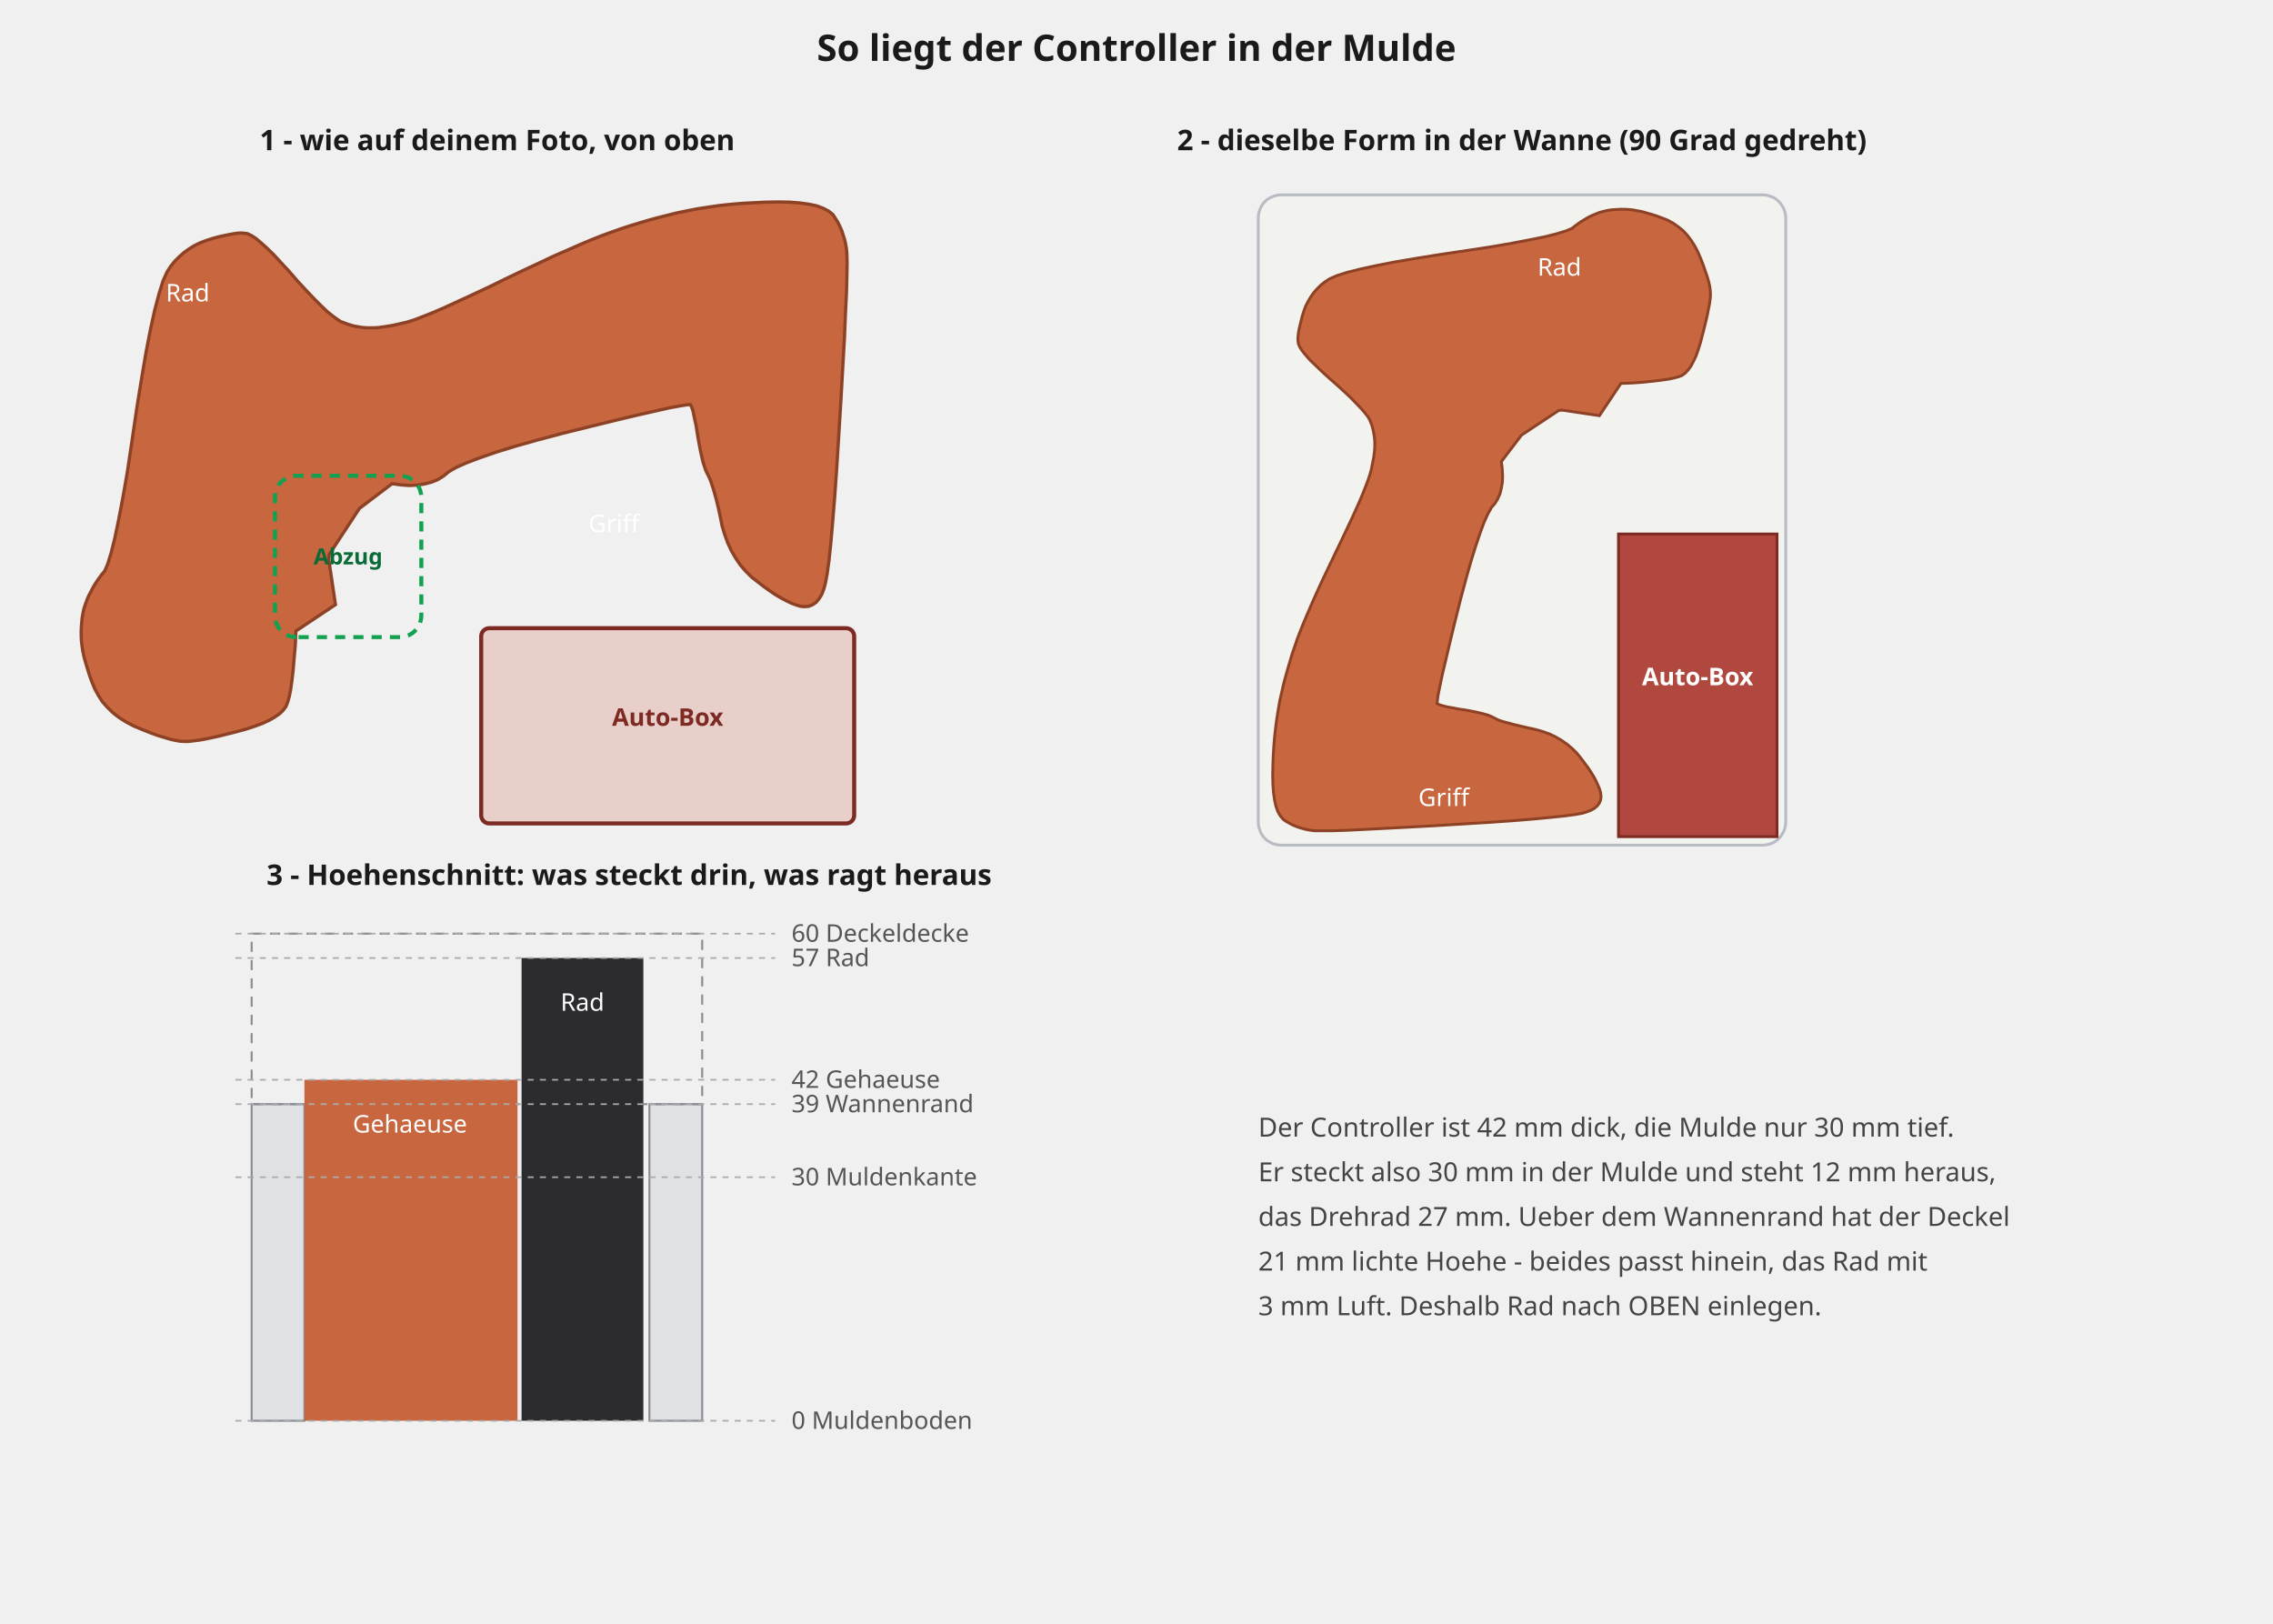
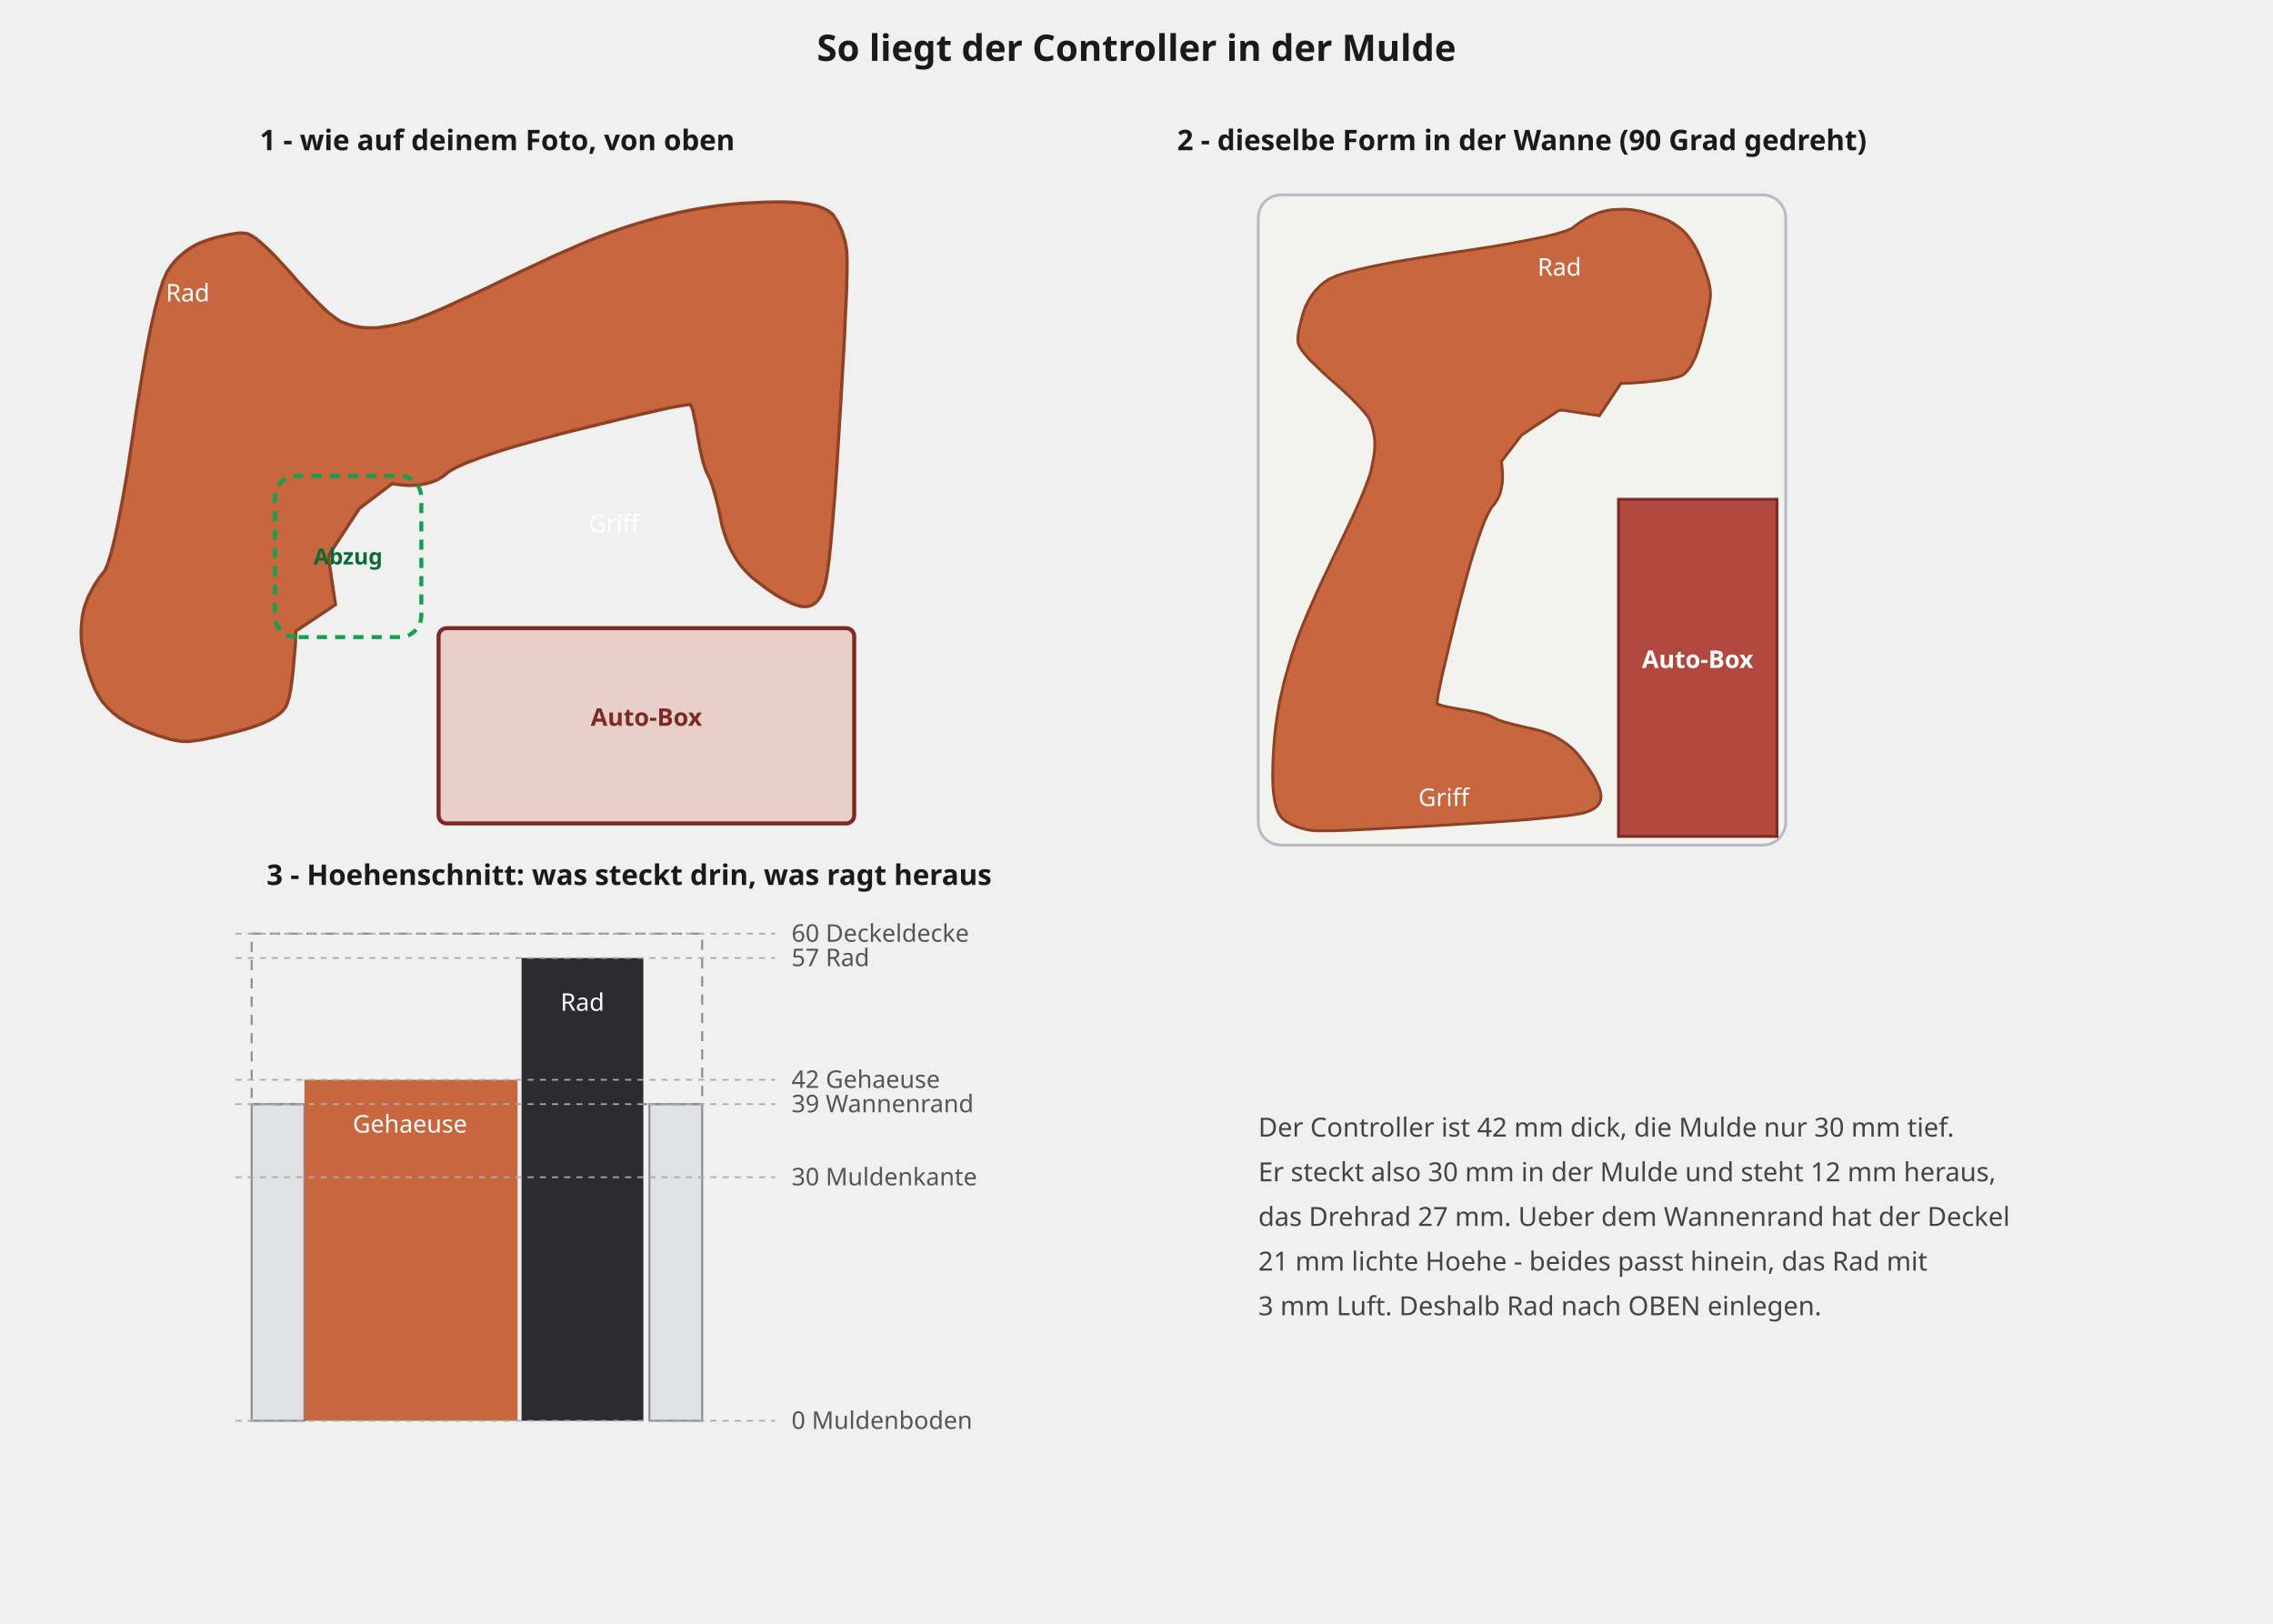
<svg xmlns="http://www.w3.org/2000/svg" width="1120" height="800" viewBox="0 0 1120 800">
  <rect width="100%%" height="100%%" fill="#fbfbfa" />
  <text x="560" y="30" font-family="sans-serif" font-size="18" font-weight="600" text-anchor="middle" fill="#1a1a1a">So liegt der Controller in der Mulde</text>
  <polygon points="389.2,99.6 394.2,100.0 398.6,100.6 402.4,101.4 405.6,102.6 408.3,104.0 410.4,105.7 411.7,107.7 412.9,109.6 413.9,111.7 414.8,113.7 415.5,115.9 416.2,118.1 416.7,120.4 417.1,122.7 417.3,125.2 417.4,129.6 417.3,135.8 417.1,144.1 416.6,154.2 416.1,166.4 415.3,180.4 414.4,196.4 413.3,214.4 412.3,230.5 411.3,244.7 410.3,257.0 409.4,267.4 408.5,275.9 407.6,282.6 406.7,287.4 405.9,290.3 404.9,292.9 403.6,295.0 402.2,296.7 400.5,297.9 398.6,298.7 396.5,298.9 394.3,298.7 392.1,298.0 389.7,297.1 387.3,295.9 384.8,294.6 382.1,293.0 379.3,291.1 376.5,289.1 373.5,286.8 370.3,284.3 367.4,281.4 364.8,278.4 362.5,275.0 360.4,271.4 358.6,267.5 357.1,263.4 355.8,259.1 354.9,254.5 354.0,250.4 353.1,246.7 352.2,243.4 351.4,240.6 350.6,238.2 349.9,236.2 349.2,234.7 347.8,231.9 347.2,230.1 346.5,228.0 345.9,225.5 345.3,222.8 344.7,219.8 344.1,216.5 343.5,212.9 343.0,209.7 342.4,207.0 341.9,204.6 341.5,202.6 341.0,201.1 340.3,199.4 338.7,199.4 335.0,200.0 329.6,201.0 322.5,202.6 313.7,204.6 303.2,207.1 291.0,210.1 277.2,213.5 264.8,216.8 253.8,219.9 244.4,222.8 236.3,225.6 229.7,228.1 224.6,230.4 221.0,232.5 218.6,234.5 215.9,236.2 212.8,237.5 209.4,238.4 205.7,239.0 201.7,239.2 197.4,238.9 193.2,238.3 177.1,250.5 162.2,273.2 162.0,275.7 165.3,297.9 145.8,310.9 145.5,318.0 144.9,324.7 144.4,330.6 143.8,335.6 143.2,339.9 142.5,343.4 141.7,346.1 140.9,348.1 139.5,350.0 137.6,351.8 135.2,353.4 132.4,355.0 129.1,356.5 125.3,357.9 121.0,359.3 116.2,360.6 111.8,361.7 107.8,362.7 104.1,363.5 100.8,364.2 97.9,364.7 95.3,365.0 93.0,365.3 91.1,365.3 88.9,365.2 86.5,364.8 83.8,364.2 80.8,363.3 77.5,362.3 74.0,361.0 70.2,359.5 66.1,357.8 62.3,355.8 58.9,353.7 55.8,351.3 53.0,348.6 50.5,345.8 48.5,342.7 46.7,339.4 45.3,336.0 44.1,332.7 43.1,329.5 42.2,326.5 41.4,323.6 40.8,320.8 40.4,318.1 40.1,315.6 40.0,313.1 40.0,310.8 40.1,308.5 40.3,306.3 40.5,304.2 40.9,302.1 41.3,300.1 41.9,298.2 42.6,296.3 43.3,294.4 44.2,292.6 45.2,290.7 46.2,288.8 47.4,286.9 48.7,285.0 50.1,283.1 51.6,281.3 53.1,277.8 54.8,272.3 56.6,265.0 58.5,255.9 60.6,244.9 62.8,232.2 65.0,217.5 67.4,201.1 69.8,186.3 72.0,173.3 74.2,162.0 76.3,152.5 78.4,144.6 80.3,138.5 82.3,134.0 84.1,131.2 86.1,128.7 88.3,126.5 90.7,124.4 93.2,122.6 95.8,121.0 98.7,119.6 101.6,118.5 104.7,117.5 107.6,116.7 110.3,116.1 112.7,115.6 114.9,115.2 116.9,114.9 118.7,114.8 120.4,114.9 121.9,115.1 123.8,116.0 126.0,117.4 128.5,119.5 131.4,122.1 134.7,125.3 138.3,129.2 142.4,133.6 146.8,138.7 150.9,143.1 154.7,147.1 158.0,150.4 161.0,153.3 163.7,155.5 166.0,157.2 167.8,158.4 169.4,159.0 171.0,159.6 172.6,160.1 174.2,160.6 175.9,160.9 177.5,161.2 179.2,161.4 180.9,161.5 182.6,161.5 184.4,161.5 186.4,161.4 188.5,161.1 190.6,160.8 193.0,160.4 195.4,159.9 198.0,159.3 200.6,158.7 204.1,157.6 208.3,156.0 213.3,154.0 219.1,151.5 225.6,148.5 233.0,145.1 241.1,141.3 249.9,137.0 258.3,133.0 266.0,129.4 273.2,126.0 279.9,123.1 286.0,120.4 291.5,118.1 296.5,116.1 300.9,114.5 305.4,112.9 309.9,111.4 314.5,110.0 319.2,108.6 323.9,107.3 328.7,106.1 333.5,104.9 338.4,103.9 343.5,102.9 348.7,102.1 354.1,101.3 359.7,100.7 365.4,100.2 371.3,99.9 377.3,99.6 383.5,99.5" fill="#c8663f" stroke="#8d4225" stroke-width="1.6" />
  <text x="245.0" y="74.0" font-family="sans-serif" font-size="14" text-anchor="middle" fill="#1a1a1a" font-weight="600">1 - wie auf deinem Foto, von oben</text>
  <text x="92.5" y="148.5" font-family="sans-serif" font-size="12" text-anchor="middle" fill="#fff">Rad</text>
  <text x="302.5" y="262.2" font-family="sans-serif" font-size="12" text-anchor="middle" fill="#fff">Griff</text>
-   <rect x="237.1" y="309.5" width="183.8" height="96.2" rx="4" fill="#e8c9c3" fill-opacity="0.85" stroke="#7d2a23" stroke-width="2" />
-   <text x="329.0" y="357.6" font-family="sans-serif" font-size="12" text-anchor="middle" fill="#7d2a23" font-weight="600">Auto-Box</text>
+   <rect x="216.1" y="309.5" width="204.8" height="96.2" rx="4" fill="#e8c9c3" fill-opacity="0.85" stroke="#7d2a23" stroke-width="2" />
+   <text x="318.5" y="357.6" font-family="sans-serif" font-size="12" text-anchor="middle" fill="#7d2a23" font-weight="600">Auto-Box</text>
  <polygon points="146.0,313.9 144.6,313.8 143.3,313.5 141.9,313.1 140.7,312.5 139.6,311.7 138.5,310.8 137.6,309.8 136.9,308.6 136.3,307.4 135.8,306.1 135.6,304.7 135.5,303.4 135.5,244.9 135.6,243.6 135.8,242.2 136.3,240.9 136.9,239.7 137.6,238.5 138.5,237.5 139.6,236.6 140.7,235.8 141.9,235.2 143.3,234.8 144.6,234.5 146.0,234.4 197.1,234.4 198.4,234.5 199.8,234.8 201.1,235.2 202.3,235.8 203.5,236.6 204.5,237.5 205.4,238.5 206.2,239.7 206.8,240.9 207.2,242.2 207.5,243.6 207.6,244.9 207.6,303.4 207.5,304.7 207.2,306.1 206.8,307.4 206.2,308.6 205.4,309.8 204.5,310.8 203.5,311.7 202.3,312.5 201.1,313.1 199.8,313.5 198.4,313.8 197.1,313.9" fill="none" stroke="#12a150" stroke-width="2" stroke-dasharray="5,4" />
  <text x="171.5" y="278.1" font-family="sans-serif" font-size="11" text-anchor="middle" fill="#0b6b36" font-weight="600">Abzug</text>
  <polygon points="879.9,107.4 879.8,105.9 879.5,104.4 879.0,103.0 878.3,101.7 877.5,100.4 876.5,99.3 875.4,98.3 874.2,97.5 872.8,96.9 871.4,96.4 870.0,96.1 868.5,96.0 631.4,96.0 629.9,96.1 628.4,96.4 627.0,96.9 625.7,97.5 624.4,98.3 623.3,99.3 622.3,100.4 621.5,101.7 620.9,103.0 620.4,104.4 620.1,105.9 620.0,107.4 620.0,405.1 620.1,406.5 620.4,408.0 620.9,409.4 621.5,410.7 622.3,412.0 623.3,413.1 624.4,414.1 625.7,414.9 627.0,415.6 628.4,416.0 629.9,416.3 631.4,416.4 868.5,416.4 870.0,416.3 871.4,416.0 872.8,415.6 874.2,414.9 875.4,414.1 876.5,413.1 877.5,412.0 878.3,410.7 879.0,409.4 879.5,408.0 879.8,406.5 879.9,405.1" fill="#f2f2ef" stroke="#b8bcc2" stroke-width="1.4" />
  <polygon points="627.2,386.4 627.5,390.5 628.0,394.1 628.7,397.2 629.6,399.8 630.8,401.9 632.2,403.6 633.7,404.7 635.3,405.6 637.0,406.5 638.7,407.2 640.4,407.8 642.2,408.3 644.1,408.8 646.0,409.1 647.9,409.3 651.5,409.3 656.6,409.3 663.3,409.1 671.5,408.7 681.3,408.2 692.8,407.6 705.8,406.9 720.3,406.0 733.4,405.2 744.9,404.4 754.9,403.6 763.3,402.8 770.2,402.1 775.6,401.4 779.6,400.7 781.9,400.0 784.0,399.2 785.7,398.2 787.1,397.0 788.1,395.6 788.7,394.1 788.9,392.4 788.7,390.6 788.2,388.8 787.4,386.9 786.5,384.9 785.4,382.8 784.1,380.7 782.6,378.4 780.9,376.1 779.1,373.7 777.0,371.1 774.7,368.8 772.2,366.7 769.5,364.8 766.6,363.1 763.5,361.6 760.1,360.4 756.6,359.4 752.9,358.6 749.5,357.8 746.5,357.1 743.9,356.4 741.6,355.8 739.6,355.2 738.0,354.6 736.8,354.0 734.6,352.9 733.1,352.3 731.3,351.8 729.4,351.3 727.2,350.8 724.7,350.3 722.0,349.8 719.1,349.4 716.6,348.9 714.3,348.5 712.4,348.1 710.8,347.7 709.5,347.3 708.1,346.7 708.2,345.5 708.6,342.5 709.5,338.1 710.7,332.3 712.4,325.2 714.4,316.7 716.8,306.8 719.6,295.6 722.3,285.5 724.8,276.6 727.2,268.9 729.4,262.4 731.4,257.0 733.3,252.9 735.0,249.9 736.6,248.1 738.0,245.8 739.1,243.3 739.8,240.5 740.3,237.5 740.4,234.3 740.2,230.8 739.8,227.4 749.7,214.4 768.1,202.2 770.0,202.1 788.1,204.8 798.7,188.9 804.4,188.7 809.8,188.3 814.6,187.8 818.7,187.3 822.2,186.8 825.0,186.2 827.2,185.6 828.8,185.0 830.4,183.8 831.8,182.3 833.2,180.4 834.4,178.1 835.7,175.4 836.8,172.3 837.9,168.8 838.9,164.9 839.8,161.4 840.6,158.1 841.3,155.1 841.8,152.4 842.3,150.0 842.6,147.9 842.8,146.1 842.8,144.6 842.7,142.8 842.4,140.8 841.9,138.6 841.2,136.2 840.3,133.6 839.3,130.7 838.1,127.6 836.7,124.3 835.1,121.2 833.3,118.4 831.4,115.9 829.3,113.6 826.9,111.7 824.5,110.0 821.8,108.5 819.0,107.4 816.3,106.4 813.8,105.6 811.3,104.9 808.9,104.2 806.6,103.8 804.5,103.4 802.4,103.2 800.5,103.1 798.6,103.1 796.7,103.2 794.9,103.3 793.2,103.5 791.5,103.8 789.9,104.2 788.3,104.6 786.8,105.2 785.3,105.8 783.7,106.5 782.2,107.3 780.7,108.2 779.2,109.1 777.6,110.2 776.1,111.3 774.6,112.5 771.8,113.7 767.3,115.1 761.4,116.6 754.0,118.1 745.1,119.8 734.7,121.6 722.9,123.4 709.5,125.4 697.6,127.3 687.0,129.1 677.9,130.9 670.1,132.6 663.7,134.2 658.7,135.8 655.1,137.4 652.8,138.9 650.8,140.5 649.0,142.3 647.3,144.2 645.9,146.2 644.6,148.4 643.4,150.7 642.5,153.1 641.7,155.6 641.1,158.0 640.6,160.1 640.1,162.1 639.8,163.9 639.6,165.5 639.5,167.0 639.6,168.3 639.8,169.5 640.5,171.1 641.6,172.8 643.3,174.9 645.4,177.3 648.1,179.9 651.2,182.9 654.8,186.2 658.9,189.8 662.5,193.1 665.7,196.1 668.4,198.9 670.7,201.3 672.6,203.5 674.0,205.3 674.9,206.8 675.4,208.1 675.9,209.4 676.3,210.7 676.6,212.0 676.9,213.4 677.1,214.7 677.3,216.1 677.4,217.4 677.4,218.8 677.4,220.3 677.3,221.9 677.1,223.6 676.9,225.3 676.5,227.2 676.1,229.2 675.7,231.3 675.1,233.5 674.2,236.2 672.9,239.7 671.3,243.7 669.3,248.4 666.9,253.7 664.1,259.7 661.0,266.2 657.5,273.5 654.3,280.2 651.3,286.5 648.6,292.4 646.2,297.8 644.1,302.7 642.2,307.2 640.6,311.2 639.2,314.8 638.0,318.4 636.7,322.1 635.6,325.9 634.5,329.6 633.4,333.5 632.4,337.3 631.5,341.3 630.6,345.2 629.9,349.3 629.2,353.6 628.6,358.0 628.1,362.5 627.7,367.1 627.4,371.9 627.2,376.8 627.1,381.9" fill="#c8663f" stroke="#8d4225" stroke-width="1.4" />
-   <rect x="797.5" y="263.1" width="78.1" height="149.1" fill="#b1483f" stroke="#7d2a23" stroke-width="1.4" />
+   <rect x="797.5" y="246.0" width="78.1" height="166.1" fill="#b1483f" stroke="#7d2a23" stroke-width="1.4" />
  <text x="749.9" y="74.0" font-family="sans-serif" font-size="14" text-anchor="middle" fill="#1a1a1a" font-weight="600">2 - dieselbe Form in der Wanne (90 Grad gedreht)</text>
  <text x="768.4" y="135.8" font-family="sans-serif" font-size="12" text-anchor="middle" fill="#fff">Rad</text>
  <text x="711.4" y="397.1" font-family="sans-serif" font-size="12" text-anchor="middle" fill="#fff">Griff</text>
-   <text x="836.5" y="337.6" font-family="sans-serif" font-size="12" text-anchor="middle" fill="#fff" font-weight="600">Auto-Box</text>
+   <text x="836.5" y="329.1" font-family="sans-serif" font-size="12" text-anchor="middle" fill="#fff" font-weight="600">Auto-Box</text>
  <text x="310.0" y="436.0" font-family="sans-serif" font-size="14" text-anchor="middle" fill="#1a1a1a" font-weight="600">3 - Hoehenschnitt: was steckt drin, was ragt heraus</text>
  <rect x="124.0" y="544.0" width="26.0" height="156.0" fill="#dfe1e4" stroke="#8a8f96" />
  <rect x="320.0" y="544.0" width="26.0" height="156.0" fill="#dfe1e4" stroke="#8a8f96" />
  <rect x="124.0" y="460.0" width="222.0" height="84.0" fill="none" stroke="#8a8f96" stroke-dasharray="5 4" />
  <rect x="150.0" y="532.0" width="105.0" height="168.0" fill="#c8663f" />
  <rect x="257.0" y="472.0" width="60.0" height="228.0" fill="#2b2b30" />
  <text x="202.0" y="558.0" font-family="sans-serif" font-size="12" text-anchor="middle" fill="#fff">Gehaeuse</text>
  <text x="287.0" y="498.0" font-family="sans-serif" font-size="12" text-anchor="middle" fill="#fff">Rad</text>
  <line x1="116.0" y1="700.0" x2="382.0" y2="700.0" stroke="#aaa" stroke-width="0.8" stroke-dasharray="3 3" />
  <text x="390.0" y="704.0" font-family="sans-serif" font-size="12" text-anchor="start" fill="#555">0  Muldenboden</text>
  <line x1="116.0" y1="580.0" x2="382.0" y2="580.0" stroke="#aaa" stroke-width="0.8" stroke-dasharray="3 3" />
  <text x="390.0" y="584.0" font-family="sans-serif" font-size="12" text-anchor="start" fill="#555">30  Muldenkante</text>
  <line x1="116.0" y1="544.0" x2="382.0" y2="544.0" stroke="#aaa" stroke-width="0.8" stroke-dasharray="3 3" />
  <text x="390.0" y="548.0" font-family="sans-serif" font-size="12" text-anchor="start" fill="#555">39  Wannenrand</text>
  <line x1="116.0" y1="532.0" x2="382.0" y2="532.0" stroke="#aaa" stroke-width="0.8" stroke-dasharray="3 3" />
  <text x="390.0" y="536.0" font-family="sans-serif" font-size="12" text-anchor="start" fill="#555">42  Gehaeuse</text>
  <line x1="116.0" y1="472.0" x2="382.0" y2="472.0" stroke="#aaa" stroke-width="0.8" stroke-dasharray="3 3" />
  <text x="390.0" y="476.0" font-family="sans-serif" font-size="12" text-anchor="start" fill="#555">57  Rad</text>
  <line x1="116.0" y1="460.0" x2="382.0" y2="460.0" stroke="#aaa" stroke-width="0.8" stroke-dasharray="3 3" />
  <text x="390.0" y="464.0" font-family="sans-serif" font-size="12" text-anchor="start" fill="#555">60  Deckeldecke</text>
  <text x="620.0" y="560.0" font-family="sans-serif" font-size="13" text-anchor="start" fill="#444">Der Controller ist 42 mm dick, die Mulde nur 30 mm tief.</text>
  <text x="620.0" y="582.0" font-family="sans-serif" font-size="13" text-anchor="start" fill="#444">Er steckt also 30 mm in der Mulde und steht 12 mm heraus,</text>
  <text x="620.0" y="604.0" font-family="sans-serif" font-size="13" text-anchor="start" fill="#444">das Drehrad 27 mm. Ueber dem Wannenrand hat der Deckel</text>
  <text x="620.0" y="626.0" font-family="sans-serif" font-size="13" text-anchor="start" fill="#444">21 mm lichte Hoehe - beides passt hinein, das Rad mit</text>
  <text x="620.0" y="648.0" font-family="sans-serif" font-size="13" text-anchor="start" fill="#444">3 mm Luft. Deshalb Rad nach OBEN einlegen.</text>
</svg>
